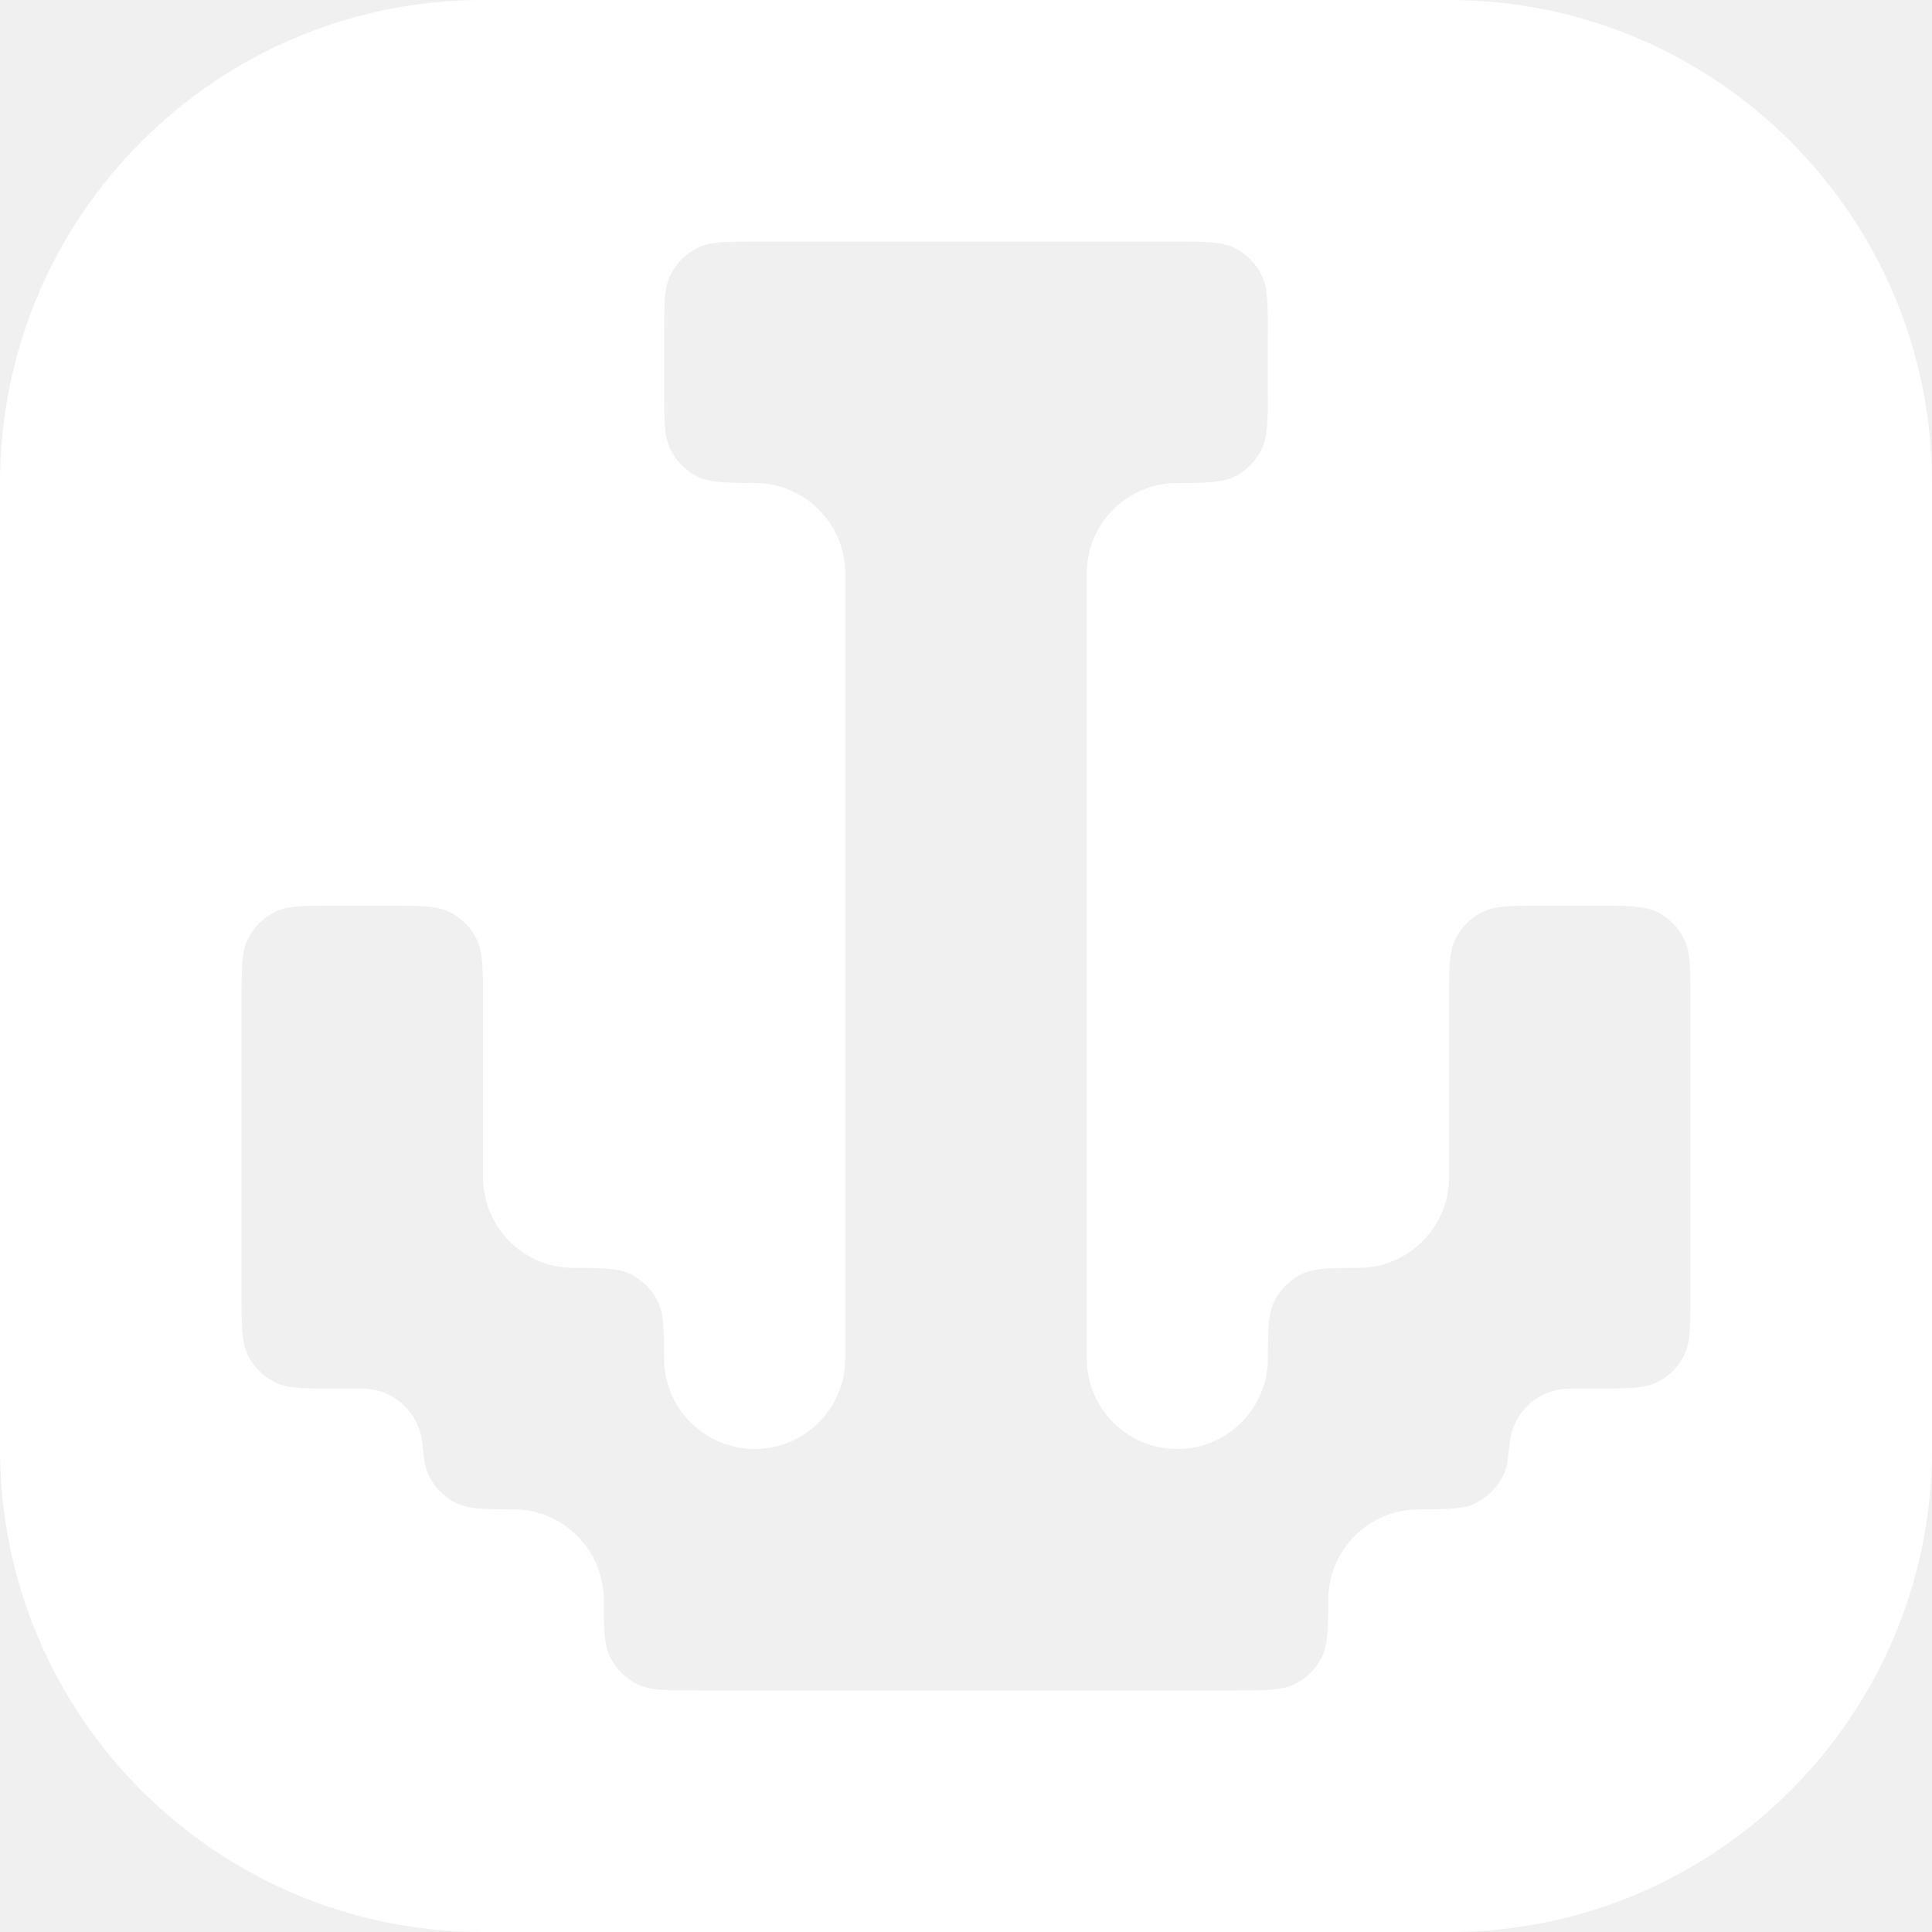
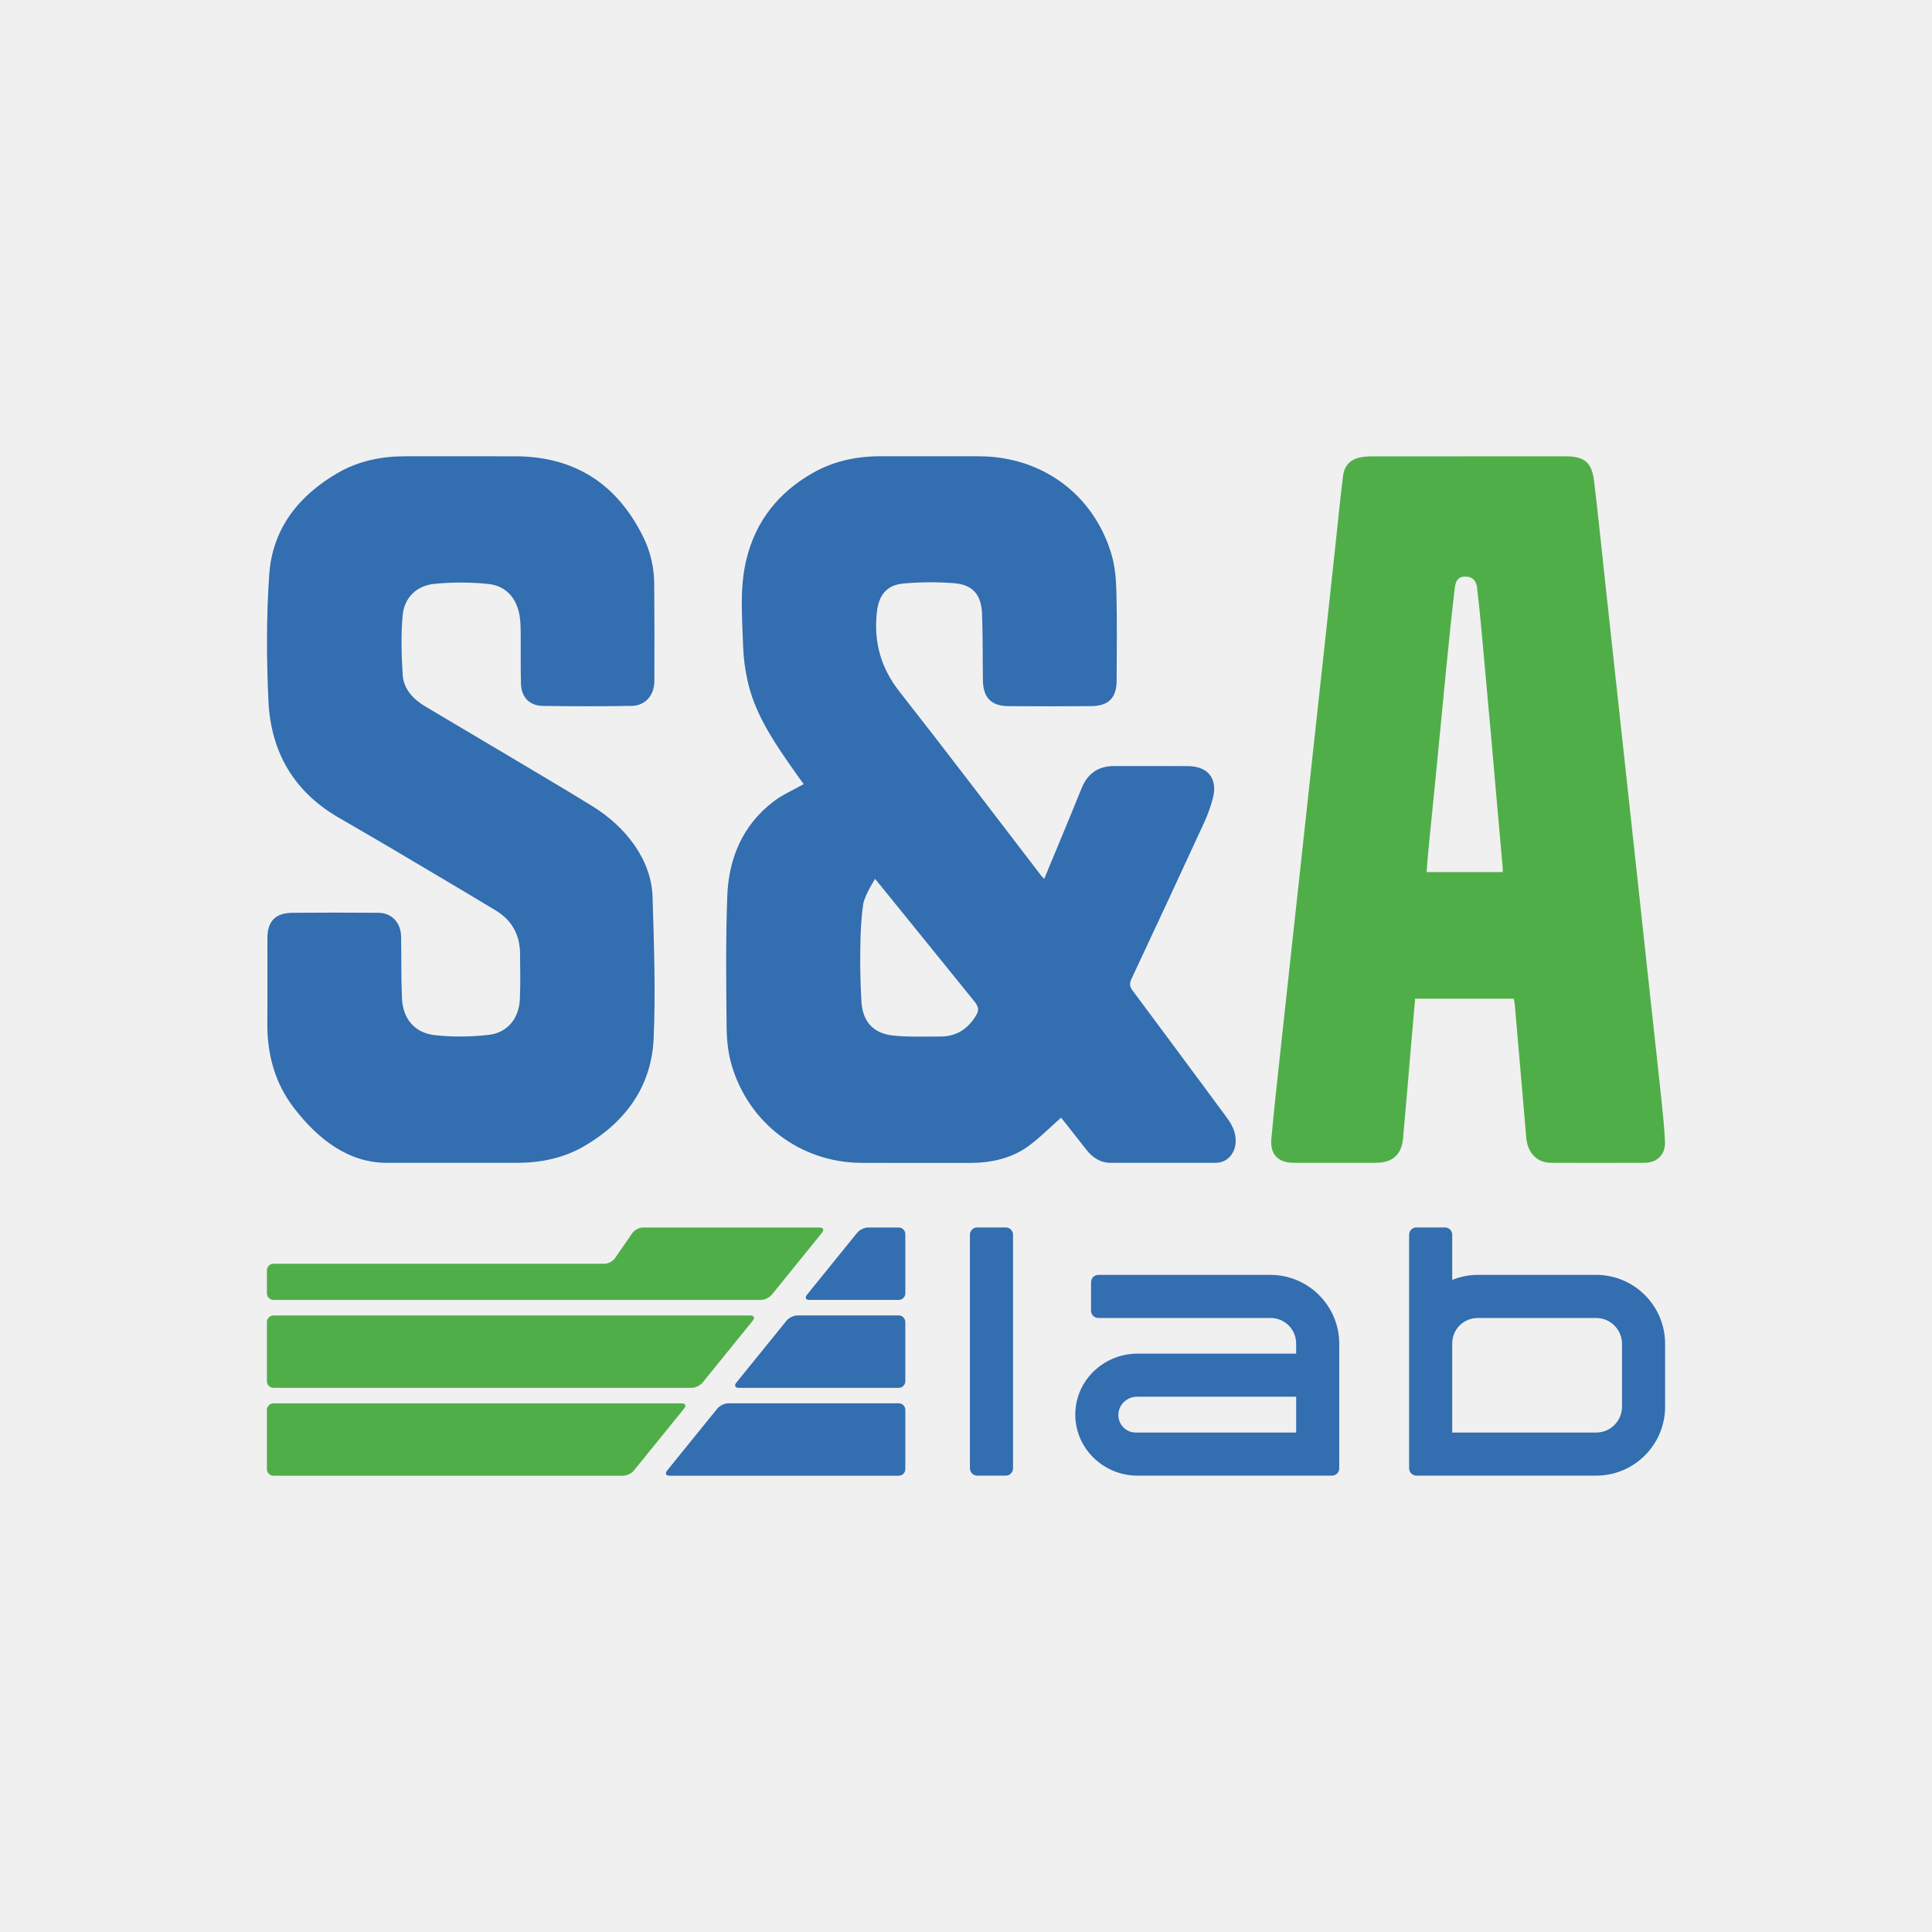
<svg xmlns="http://www.w3.org/2000/svg" width="128" height="128" fill="none">
-   <path fill-rule="evenodd" clip-rule="evenodd" d="M32 0C14.327 0 0 14.327 0 32v64c0 17.673 14.327 32 32 32h64c17.673 0 32-14.327 32-32V32c0-17.673-14.327-32-32-32H32Zm14.184 16.436C47.04 16 48.16 16 50.4 16h27.2c2.24 0 3.36 0 4.216.436a4 4 0 0 1 1.748 1.748C84 19.04 84 20.16 84 22.4v3.2c0 2.24 0 3.36-.436 4.216a4 4 0 0 1-1.748 1.748c-.803.41-1.84.434-3.816.436a6 6 0 0 0-6 6v52a6 6 0 0 0 12 0c.002-1.977.027-3.013.436-3.816a4 4 0 0 1 1.748-1.748c.803-.41 1.84-.435 3.816-.436a6 6 0 0 0 6-6V66.4c0-2.24 0-3.36.436-4.216a4 4 0 0 1 1.748-1.748C99.04 60 100.16 60 102.4 60h3.2c2.24 0 3.36 0 4.216.436a3.996 3.996 0 0 1 1.748 1.748c.436.856.436 1.976.436 4.216v19.2c0 2.24 0 3.36-.436 4.216a3.996 3.996 0 0 1-1.748 1.748C108.96 92 107.84 92 105.6 92H104a4 4 0 0 0-4 4h-.038c-.048.784-.156 1.34-.398 1.816a4 4 0 0 1-1.748 1.748c-.803.41-1.84.435-3.816.436a6 6 0 0 0-6 6c-.002 1.977-.027 3.013-.436 3.816a3.996 3.996 0 0 1-1.748 1.748C84.96 112 83.84 112 81.6 112H46.4c-2.24 0-3.36 0-4.216-.436a3.996 3.996 0 0 1-1.748-1.748c-.41-.803-.434-1.839-.436-3.816a6 6 0 0 0-6-6c-1.977-.002-3.013-.027-3.816-.436a4 4 0 0 1-1.748-1.748c-.242-.475-.35-1.032-.398-1.816H28a4 4 0 0 0-4-4h-1.6c-2.24 0-3.36 0-4.216-.436a4 4 0 0 1-1.748-1.748C16 88.96 16 87.84 16 85.6V66.4c0-2.24 0-3.36.436-4.216a4 4 0 0 1 1.748-1.748C19.04 60 20.16 60 22.4 60h3.2c2.24 0 3.36 0 4.216.436a4 4 0 0 1 1.748 1.748C32 63.04 32 64.16 32 66.4V78a6 6 0 0 0 6 6c1.977.002 3.013.027 3.816.436a4 4 0 0 1 1.748 1.748c.41.803.434 1.839.436 3.816a6 6 0 0 0 12 0V38a6 6 0 0 0-6-6c-1.977-.002-3.013-.027-3.816-.436a4 4 0 0 1-1.748-1.748C44 28.96 44 27.84 44 25.6v-3.2c0-2.24 0-3.36.436-4.216a4 4 0 0 1 1.748-1.748Z" fill="#fff" />
+   <path d="M59.98 91.51c0 .24-.197.438-.438.438h-10.6c-.24 0-.313-.153-.161-.341l3.336-4.117c.151-.187.472-.34.713-.34h6.712c.24 0 .437.196.437.437v3.923ZM59.98 85.686c0 .24-.197.437-.438.437h-5.92c-.24 0-.313-.153-.161-.34l3.336-4.117c.151-.187.472-.34.713-.34h2.033c.24 0 .437.196.437.437v3.922ZM64.26 97.283v-15.48c0-.266.217-.482.483-.482h1.89c.267 0 .483.216.483.482v15.48a.483.483 0 0 1-.482.483h-1.891a.483.483 0 0 1-.482-.483ZM75.36 97.766c-2.384 0-4.345-2.027-4.098-4.45.21-2.08 2.012-3.634 4.102-3.634h10.502s.007-.004.007-.008v-.646a1.69 1.69 0 0 0-1.708-1.708H72.767a.483.483 0 0 1-.482-.483v-1.89c0-.267.216-.483.482-.483h11.398c2.51 0 4.563 2.04 4.563 4.564v8.255a.483.483 0 0 1-.482.483H75.361Zm10.506-5.229h-10.54c-.675 0-1.243.546-1.23 1.22a1.15 1.15 0 0 0 1.182 1.153h10.589s.007-.003.007-.007v-2.36s-.003-.007-.007-.007l-.001.001ZM93.358 97.283v-15.48c0-.266.217-.482.483-.482h1.89c.267 0 .483.216.483.482v2.982s.005.008.01.007a4.583 4.583 0 0 1 1.698-.329h7.825a4.571 4.571 0 0 1 4.571 4.571v4.16a4.571 4.571 0 0 1-4.571 4.57H93.841a.483.483 0 0 1-.483-.482v.001Zm14.105-8.248c0-.947-.768-1.715-1.716-1.715h-7.825c-.962 0-1.708.745-1.708 1.697v5.887s.003.007.007.007h9.526c.948 0 1.716-.768 1.716-1.715v-4.161ZM59.98 97.333c0 .241-.197.438-.438.438H44.359c-.241 0-.315-.153-.163-.34l3.336-4.118c.152-.187.473-.34.714-.34h11.297c.24 0 .437.196.437.437v3.923Z" fill="#326EB0" />
+   <path d="M41.994 97.431c-.152.187-.472.34-.714.34H18.12a.439.439 0 0 1-.438-.437v-3.922c0-.24.197-.437.437-.437h27.047c.241 0 .314.153.163.34l-3.336 4.117ZM46.54 91.608c-.152.187-.472.34-.714.34H18.12a.439.439 0 0 1-.437-.437V87.59c0-.24.197-.438.437-.438h31.594c.24 0 .314.153.162.341l-3.336 4.117v-.001ZM51.127 85.784c-.152.186-.472.34-.714.34H18.12a.439.439 0 0 1-.437-.437v-1.524c0-.24.197-.437.437-.437h21.93c.24 0 .55-.162.687-.36l1.162-1.679a.938.938 0 0 1 .687-.36h11.716c.24 0 .314.153.162.34l-3.336 4.118v-.001Z" fill="#50AE48" />
+   <path d="M53.246 51.95c-.316-.442-.662-.913-.994-1.395-1.179-1.713-2.305-3.456-2.741-5.53a12.31 12.31 0 0 1-.276-2.157c-.056-1.93-.25-3.875.209-5.778.613-2.556 2.124-4.458 4.404-5.755 1.394-.792 2.904-1.109 4.495-1.107 2.167.003 4.334 0 6.5.002 4.165.004 7.587 2.49 8.787 6.468.246.816.315 1.705.336 2.564.048 1.934.019 3.87.015 5.804-.002 1.167-.527 1.71-1.693 1.717-1.827.014-3.653.013-5.48 0-1.129-.008-1.668-.558-1.686-1.688-.022-1.485-.002-2.972-.06-4.455-.05-1.236-.619-1.897-1.824-1.998a19.795 19.795 0 0 0-3.38.017c-1.12.098-1.645.78-1.766 1.915-.21 1.953.258 3.665 1.494 5.239 3.161 4.028 6.253 8.11 9.373 12.171.054.07.118.133.221.248.345-.83.67-1.608.99-2.386.496-1.2 1-2.397 1.481-3.603.395-.989 1.1-1.492 2.17-1.49 1.625.004 3.25-.008 4.875.004 1.363.009 2.01.858 1.648 2.175a9.94 9.94 0 0 1-.547 1.524 1678.521 1678.521 0 0 1-4.827 10.382c-.142.302-.146.503.063.783 2.073 2.775 4.13 5.564 6.192 8.347.374.505.672 1.03.642 1.695-.033.75-.554 1.37-1.31 1.376-2.332 0-4.653.003-6.998 0-.67-.002-1.186-.361-1.587-.871-.47-.596-.937-1.193-1.406-1.789-.104-.132-.21-.26-.268-.33-.714.632-1.368 1.292-2.103 1.841-1.13.845-2.496 1.149-3.877 1.155-2.403.01-4.86-.005-7.284-.003-3.999-.033-7.416-2.613-8.555-6.459-.238-.802-.33-1.673-.338-2.514-.03-2.893-.064-5.79.042-8.68.093-2.51 1.005-4.716 3.069-6.289.594-.453 1.301-.757 1.992-1.15h.002Zm4.731 6.276s-.7 1.092-.787 1.68c-.146.973-.18 1.968-.193 2.954a46.111 46.111 0 0 0 .077 3.523c.084 1.316.795 2.09 2.112 2.226 1.027.106 2.07.06 3.105.064 1.052.004 1.819-.485 2.364-1.376.216-.35.191-.578-.078-.924-.22-.282-6.6-8.147-6.6-8.147ZM30.569 77.04H25.62c-2.582 0-4.601-1.619-6.159-3.654-1.272-1.665-1.77-3.574-1.75-5.648.017-1.857 0-3.714.005-5.572.003-1.138.528-1.682 1.669-1.691 1.842-.015 3.835-.015 5.676 0 .91.007 1.497.663 1.512 1.573.023 1.335 0 2.748.057 4.08.059 1.368.832 2.306 2.197 2.456 1.171.129 2.383.112 3.555-.022 1.248-.144 2.008-1.1 2.06-2.372.043-1.02.028-2.04.012-3.06-.02-1.225-.565-2.178-1.607-2.808-2.327-1.407-4.671-2.784-7.009-4.172-1.154-.685-2.324-1.347-3.481-2.028-2.905-1.708-4.415-4.318-4.572-7.673-.13-2.792-.142-5.607.054-8.394.212-3.025 1.937-5.209 4.526-6.715 1.4-.814 2.933-1.115 4.538-1.111 2.414.004 4.83-.005 7.243.002 3.958.01 6.767 1.859 8.488 5.381.464.95.7 1.986.71 3.05.018 2.198.02 4.255.011 6.453-.003.936-.584 1.639-1.515 1.653-1.98.03-3.893.03-5.873 0-.892-.013-1.427-.577-1.452-1.477-.03-1.129-.006-2.258-.018-3.388-.004-.386-.012-.778-.08-1.156-.206-1.148-.91-1.94-2.078-2.06a17.937 17.937 0 0 0-3.556-.006c-1.2.12-2.011.93-2.112 2.125-.11 1.288-.074 2.597.008 3.889.062.98.71 1.645 1.538 2.133 1.598.944 3.193 1.891 4.787 2.841 2.072 1.236 4.154 2.455 6.208 3.72 1.124.694 2.11 1.565 2.866 2.67.699 1.02 1.121 2.171 1.157 3.382.092 3.122.21 6.253.07 9.37-.145 3.164-1.848 5.506-4.56 7.102-1.381.812-2.9 1.126-4.49 1.126H30.567Z" fill="#326EB0" />
+   <path d="M100.298 66.168h-6.54c-.084.954-.168 1.89-.249 2.826-.183 2.142-.356 4.285-.553 6.425-.102 1.1-.707 1.619-1.82 1.62-1.811 0-3.621.003-5.432 0-1.026-.002-1.563-.553-1.473-1.578.168-1.91.387-3.814.59-5.72.23-2.151.466-4.302.701-6.454.264-2.428.531-4.855.795-7.283.231-2.12.46-4.242.69-6.362l.8-7.33c.23-2.12.457-4.241.687-6.362.159-1.476.302-2.953.486-4.425.08-.636.454-1.08 1.11-1.215.255-.052.52-.075.781-.075 4.287-.005 8.575-.003 12.862-.003 1.229 0 1.727.396 1.876 1.624.262 2.148.476 4.302.71 6.453l.794 7.283.691 6.362c.267 2.444.533 4.886.798 7.33l.688 6.361c.265 2.444.539 4.886.797 7.33.093.876.178 1.754.222 2.634.044.868-.492 1.424-1.351 1.428-2.075.009-4.148.009-6.222 0-.906-.004-1.53-.666-1.615-1.646-.253-2.928-.504-5.855-.758-8.783-.013-.138-.041-.273-.067-.44h.002Zm-.737-8.389c0-.097.005-.171 0-.245l-.29-3.277c-.167-1.893-.33-3.787-.5-5.68-.203-2.278-.41-4.555-.62-6.833a92.636 92.636 0 0 0-.293-2.811c-.046-.371-.216-.68-.655-.726-.471-.05-.746.141-.817.728-.21 1.748-.384 3.5-.56 5.252-.204 2.045-.393 4.092-.594 6.136-.201 2.045-.41 4.089-.61 6.133-.043.436-.07.874-.104 1.323h5.044Z" fill="#50AE48" />
</svg>
